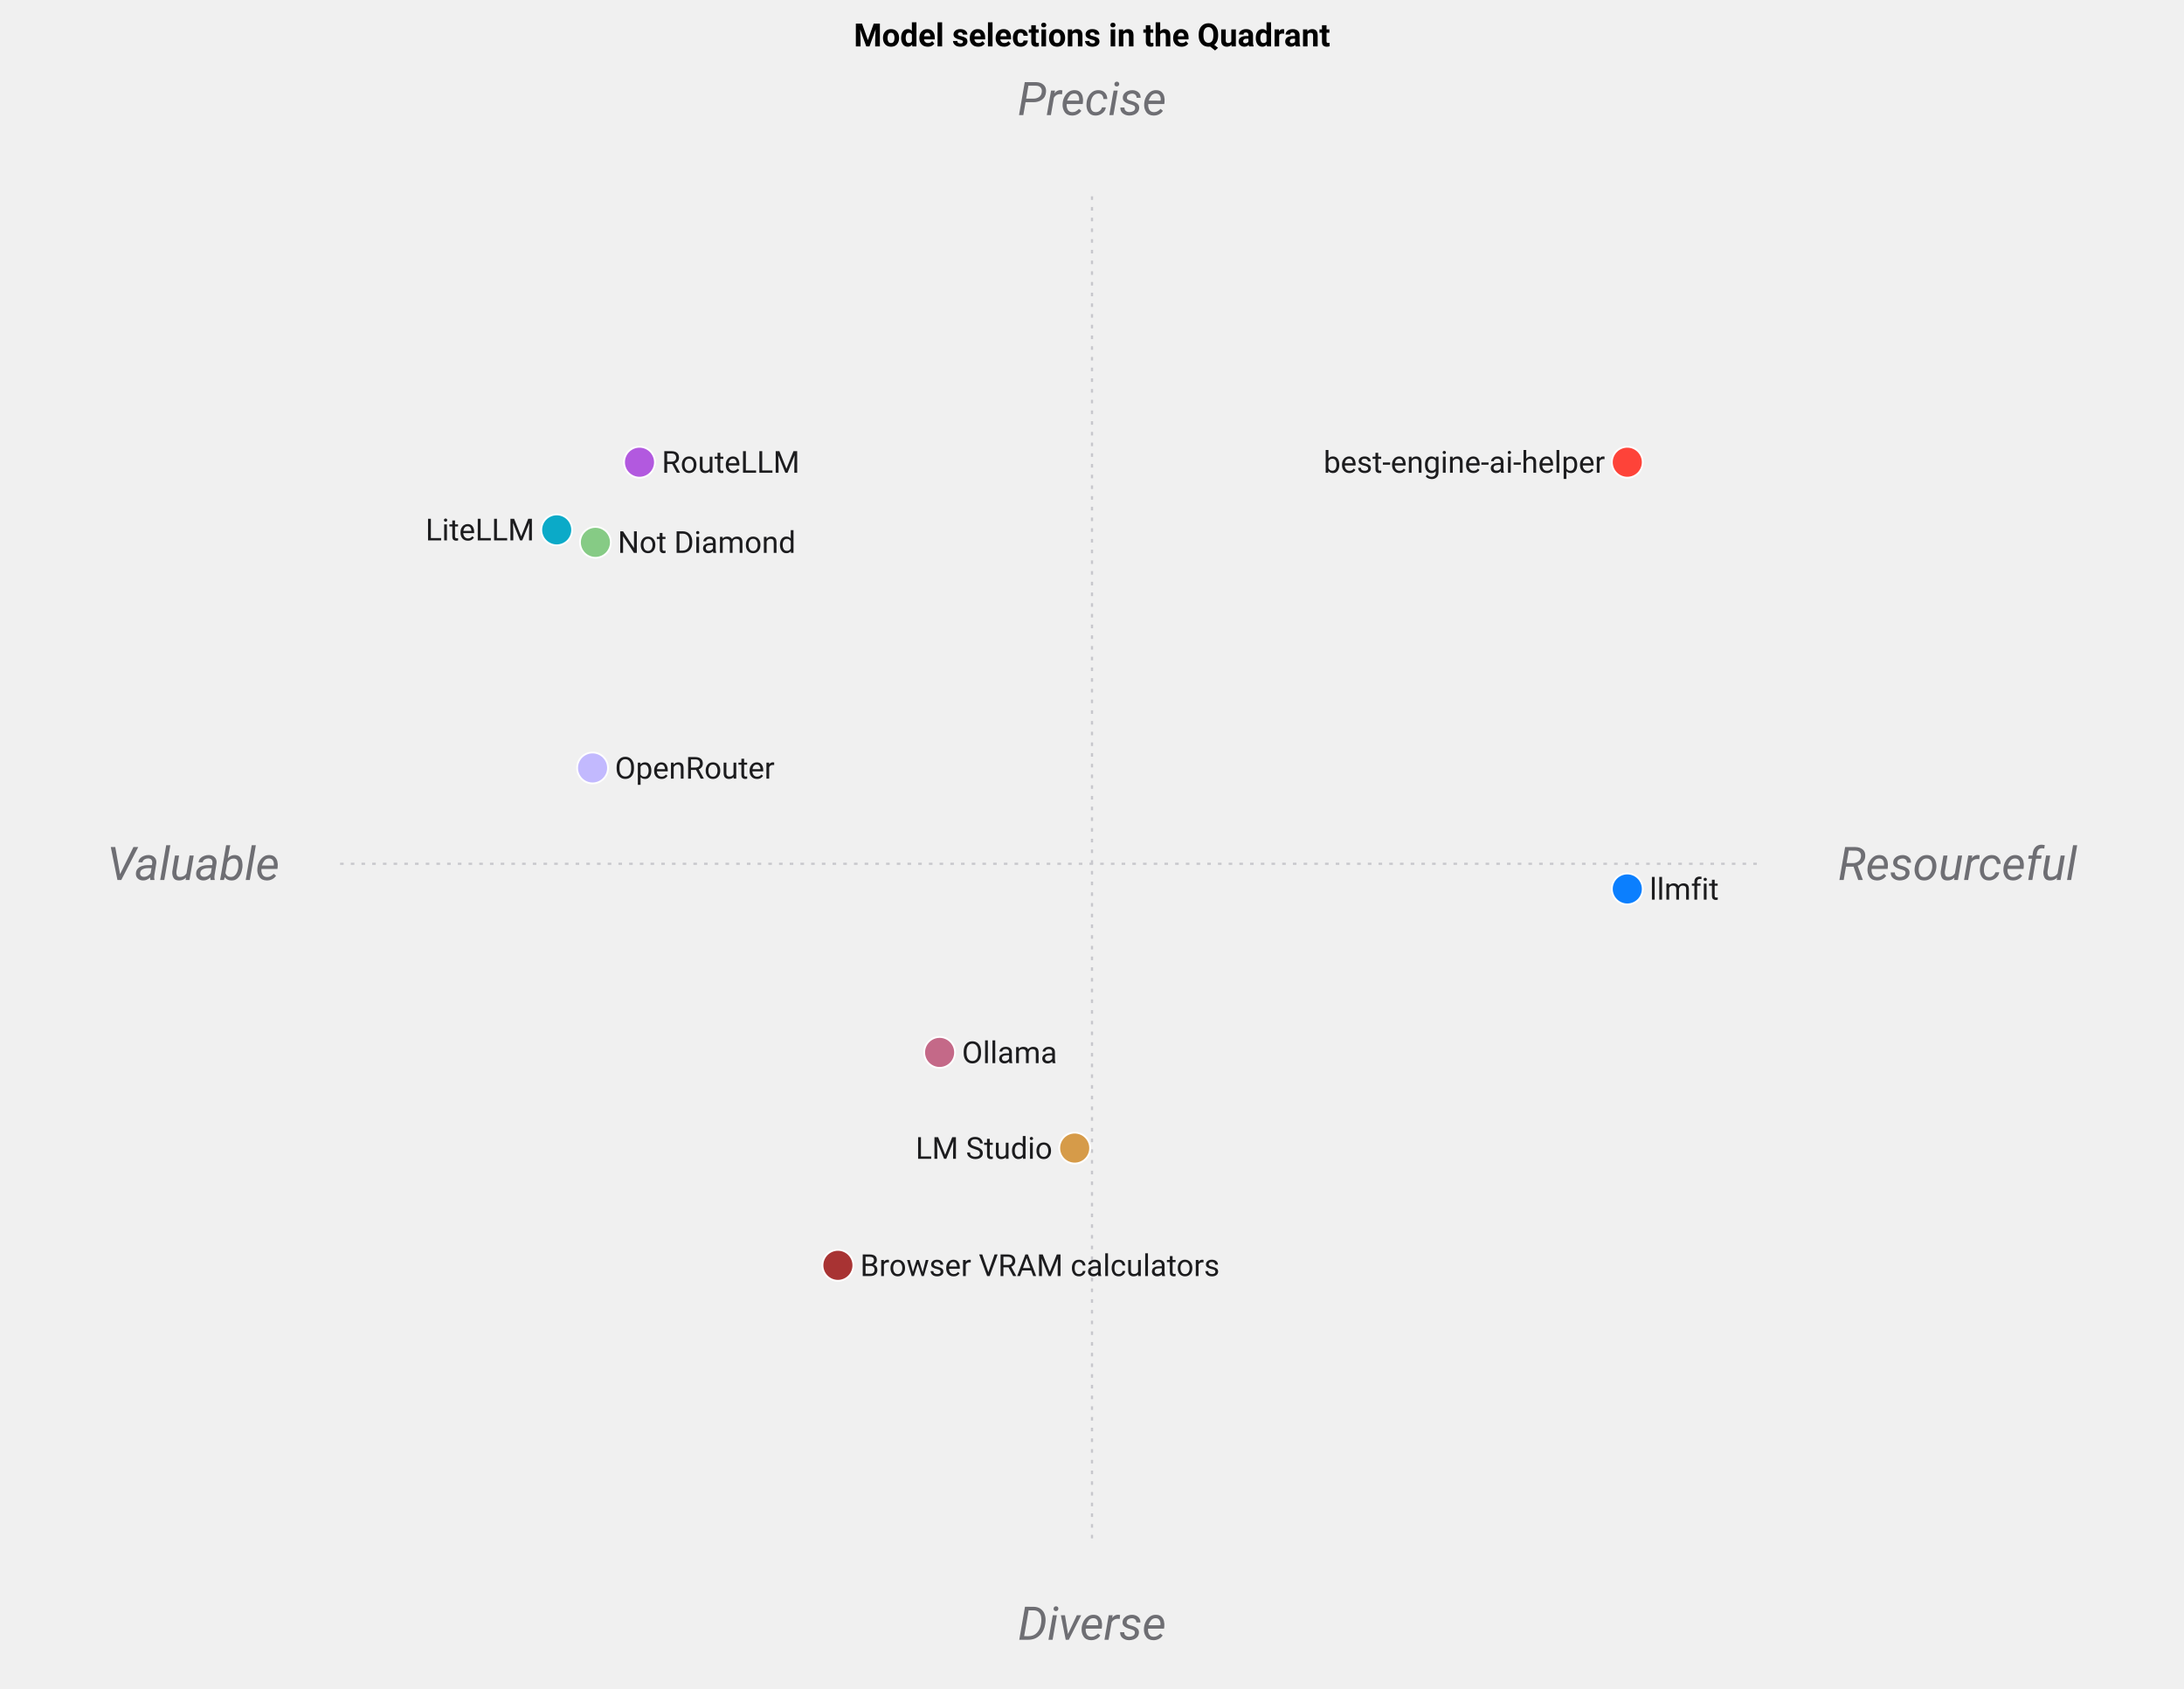
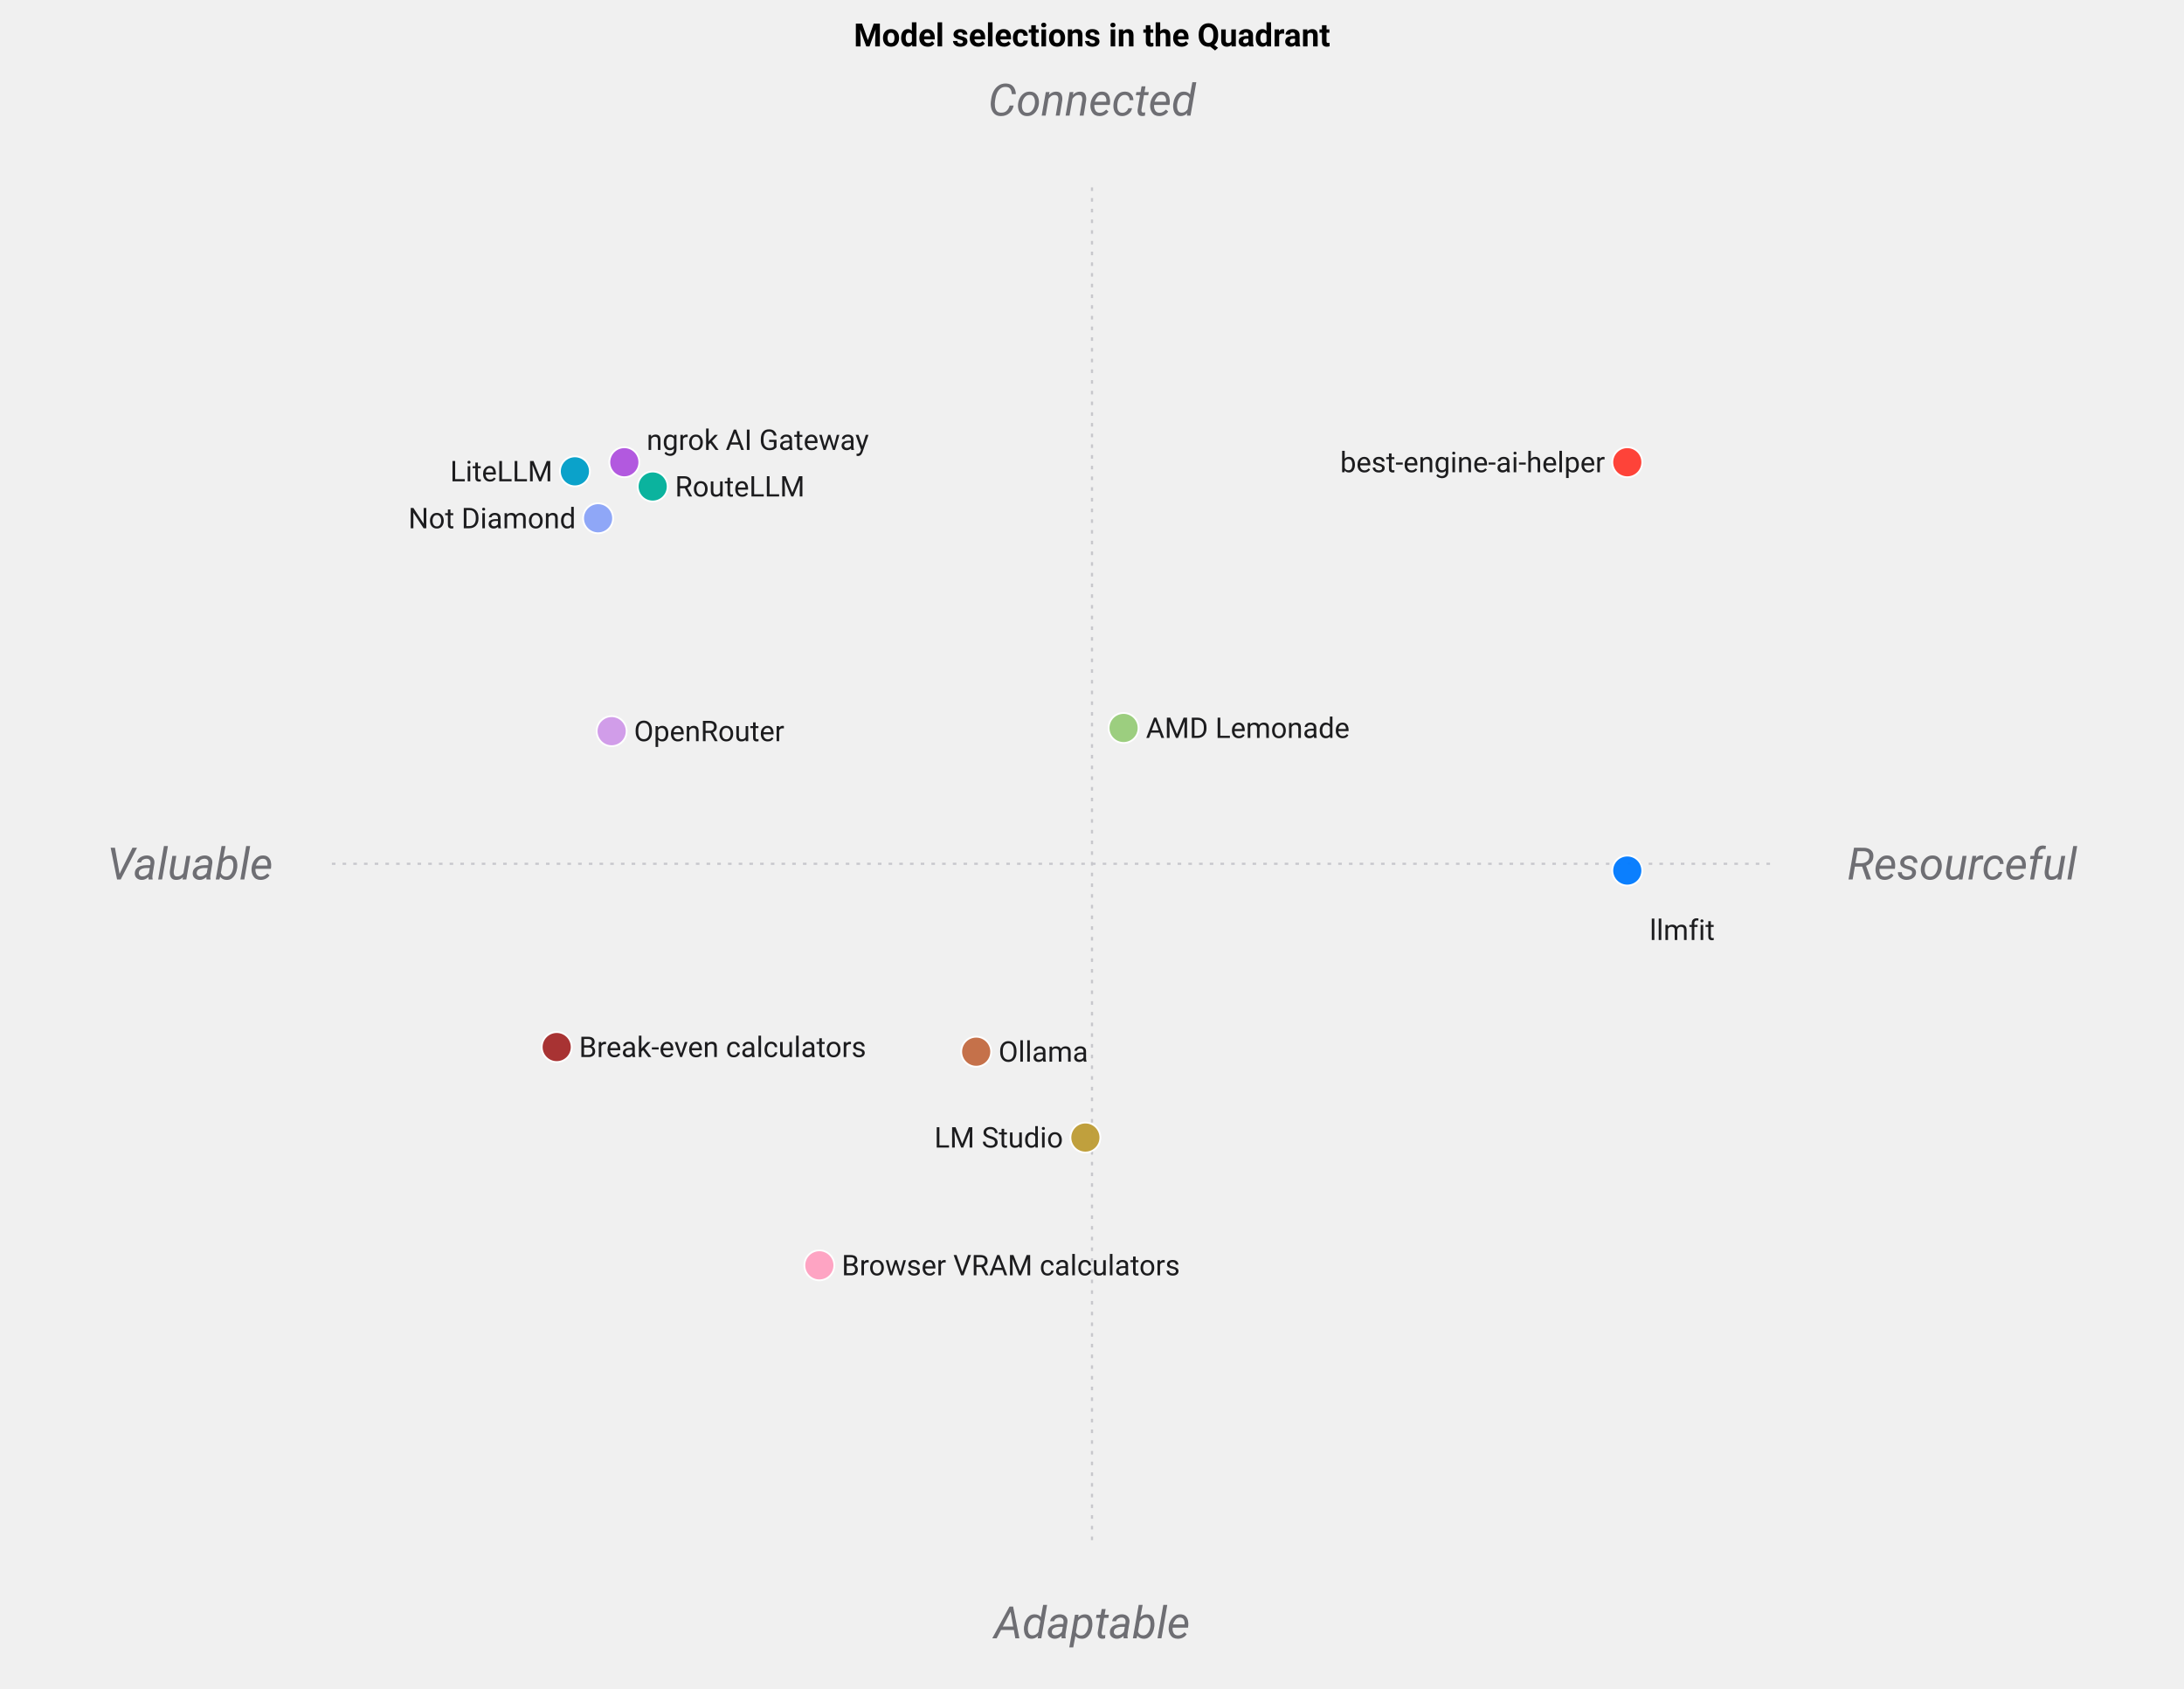
<svg xmlns="http://www.w3.org/2000/svg" width="1224" height="946" viewBox="0 0 1224 946" role="img" aria-labelledby="sp-title sp-desc" font-family="Roboto, -apple-system, Helvetica, Arial, sans-serif">
  <style>.sp-dot{cursor:pointer}.sp-dot:hover circle,.sp-dot:focus circle{stroke-width:2.4}.sp-dot:hover,.sp-dot:focus{filter:brightness(1.08);outline:none}</style>
-   <line x1="190.6" y1="484.0" x2="988.1" y2="484.0" stroke="#C7C7CC" stroke-width="1.2" stroke-dasharray="2,4" />
-   <line x1="612.0" y1="862.0" x2="612.0" y2="106.0" stroke="#C7C7CC" stroke-width="1.2" stroke-dasharray="2,4" />
-   <text data-pole="right" x="1164.0" y="493.1" font-size="26" font-style="italic" fill="#6E6E73" text-anchor="end">Resourceful</text>
-   <text data-pole="left" x="60.0" y="493.1" font-size="26" font-style="italic" fill="#6E6E73" text-anchor="start">Valuable</text>
-   <text data-pole="top" x="612.0" y="64.5" font-size="26" font-style="italic" fill="#6E6E73" text-anchor="middle">Precise</text>
-   <text data-pole="bottom" x="612.0" y="918.8" font-size="26" font-style="italic" fill="#6E6E73" text-anchor="middle">Diverse</text>
-   <g class="sp-dot" tabindex="0" role="img" aria-label="Model selections: best-engine-ai-helper role: best axis1: 2.50 axis2: 1.96">
-     <circle cx="912.0" cy="259.0" r="8.65" fill="#FF3B30" stroke="white" stroke-width="1" opacity="0.95" />
+   <line x1="186.0" y1="484.0" x2="994.5" y2="484.0" stroke="#C7C7CC" stroke-width="1.2" stroke-dasharray="2,4" />
+   <line x1="612.0" y1="863.0" x2="612.0" y2="105.0" stroke="#C7C7CC" stroke-width="1.2" stroke-dasharray="2,4" />
+   <text data-pole="right" x="1164.0" y="492.8" font-size="25" font-style="italic" fill="#6E6E73" text-anchor="end">Resourceful</text>
+   <text data-pole="left" x="60.0" y="492.8" font-size="25" font-style="italic" fill="#6E6E73" text-anchor="start">Valuable</text>
+   <text data-pole="top" x="612.0" y="64.8" font-size="25" font-style="italic" fill="#6E6E73" text-anchor="middle">Connected</text>
+   <text data-pole="bottom" x="612.0" y="918.0" font-size="25" font-style="italic" fill="#6E6E73" text-anchor="middle">Adaptable</text>
+   <g class="sp-dot" tabindex="0" role="img" aria-label="Model selections: best-engine-ai-helper Hardware detection: 5 Local fit: 5 Measures speed on this machine: 5 Paid models in the same decision: 5 Routes on keys present: 5 Scores carry provenance: 5 Catalog breadth: 4 Verifies quality before you depend on it: 5 Programmatic API: 5">
+     <circle cx="912.0" cy="259.0" r="8.39" fill="#FF3B30" stroke="white" stroke-width="1" opacity="0.95" />
  </g>
-   <text x="899.5" y="264.9" font-size="17" fill="#1C1C1E" text-anchor="end">best-engine-ai-helper</text>
-   <g class="sp-dot" tabindex="0" role="img" aria-label="Model selections: llmfit role: right axis1: 2.50 axis2: -0.12">
-     <circle cx="912.0" cy="498.1" r="8.65" fill="#007AFF" stroke="white" stroke-width="1" opacity="0.95" />
+   <text x="899.5" y="264.6" font-size="16" fill="#1C1C1E" text-anchor="end">best-engine-ai-helper</text>
+   <g class="sp-dot" tabindex="0" role="img" aria-label="Model selections: llmfit Hardware detection: 5 Local fit: 5 Measures speed on this machine: 5 Paid models in the same decision: 1 Routes on keys present: 1 Scores carry provenance: 4 Catalog breadth: 5 Verifies quality before you depend on it: 2 Programmatic API: 4">
+     <circle cx="912.0" cy="487.8" r="8.39" fill="#007AFF" stroke="white" stroke-width="1" opacity="0.95" />
  </g>
-   <text x="924.5" y="504.1" font-size="17" fill="#1C1C1E" text-anchor="start">llmfit</text>
-   <g class="sp-dot" tabindex="0" role="img" aria-label="Model selections: RouteLLM role: top axis1: -2.12 axis2: 1.96">
-     <circle cx="358.4" cy="259.0" r="8.65" fill="#AF52DE" stroke="white" stroke-width="1" opacity="0.95" />
+   <text x="924.5" y="526.7" font-size="16" fill="#1C1C1E" text-anchor="start">llmfit</text>
+   <g class="sp-dot" tabindex="0" role="img" aria-label="Model selections: AMD Lemonade Hardware detection: 5 Local fit: 4 Measures speed on this machine: 2 Paid models in the same decision: 3 Routes on keys present: 2 Scores carry provenance: 1 Catalog breadth: 4 Verifies quality before you depend on it: 2 Programmatic API: 5">
+     <circle cx="629.7" cy="407.9" r="8.39" fill="#98CD7A" stroke="white" stroke-width="1" opacity="0.95" />
  </g>
-   <text x="370.9" y="264.9" font-size="17" fill="#1C1C1E" text-anchor="start">RouteLLM</text>
-   <g class="sp-dot" tabindex="0" role="img" aria-label="Model selections: LiteLLM role: competitor axis1: -2.50 axis2: 1.63">
-     <circle cx="312.0" cy="296.9" r="8.65" fill="#00A7C6" stroke="white" stroke-width="1" opacity="0.95" />
+   <text x="642.2" y="413.5" font-size="16" fill="#1C1C1E" text-anchor="start">AMD Lemonade</text>
+   <g class="sp-dot" tabindex="0" role="img" aria-label="Model selections: ngrok AI Gateway Hardware detection: 1 Local fit: 1 Measures speed on this machine: 2 Paid models in the same decision: 5 Routes on keys present: 4 Scores carry provenance: 1 Catalog breadth: 4 Verifies quality before you depend on it: 2 Programmatic API: 4">
+     <circle cx="349.9" cy="259.0" r="8.39" fill="#AF52DE" stroke="white" stroke-width="1" opacity="0.95" />
  </g>
-   <text x="299.5" y="302.8" font-size="17" fill="#1C1C1E" text-anchor="end">LiteLLM</text>
-   <g class="sp-dot" tabindex="0" role="img" aria-label="Model selections: OpenRouter role: competitor axis1: -2.34 axis2: 0.47">
-     <circle cx="332.1" cy="430.3" r="8.65" fill="#C0B7FF" stroke="white" stroke-width="1" opacity="0.95" />
+   <text x="362.4" y="252.1" font-size="16" fill="#1C1C1E" text-anchor="start">ngrok AI Gateway</text>
+   <g class="sp-dot" tabindex="0" role="img" aria-label="Model selections: RouteLLM Hardware detection: 1 Local fit: 1 Measures speed on this machine: 1 Paid models in the same decision: 4 Routes on keys present: 2 Scores carry provenance: 3 Catalog breadth: 2 Verifies quality before you depend on it: 3 Programmatic API: 5">
+     <circle cx="365.8" cy="272.6" r="8.39" fill="#00B09A" stroke="white" stroke-width="1" opacity="0.95" />
  </g>
-   <text x="344.6" y="436.3" font-size="17" fill="#1C1C1E" text-anchor="start">OpenRouter</text>
-   <g class="sp-dot" tabindex="0" role="img" aria-label="Model selections: Not Diamond role: competitor axis1: -2.32 axis2: 1.57">
-     <circle cx="333.7" cy="303.9" r="8.65" fill="#81C980" stroke="white" stroke-width="1" opacity="0.95" />
+   <text x="378.3" y="278.2" font-size="16" fill="#1C1C1E" text-anchor="start">RouteLLM</text>
+   <g class="sp-dot" tabindex="0" role="img" aria-label="Model selections: LiteLLM Hardware detection: 1 Local fit: 1 Measures speed on this machine: 1 Paid models in the same decision: 5 Routes on keys present: 4 Scores carry provenance: 1 Catalog breadth: 5 Verifies quality before you depend on it: 1 Programmatic API: 5">
+     <circle cx="322.2" cy="264.1" r="8.39" fill="#009EC8" stroke="white" stroke-width="1" opacity="0.95" />
  </g>
-   <text x="346.2" y="309.8" font-size="17" fill="#1C1C1E" text-anchor="start">Not Diamond</text>
-   <g class="sp-dot" tabindex="0" role="img" aria-label="Model selections: Ollama role: competitor axis1: -0.71 axis2: -0.92">
-     <circle cx="526.6" cy="589.7" r="8.65" fill="#C26383" stroke="white" stroke-width="1" opacity="0.95" />
+   <text x="309.7" y="269.7" font-size="16" fill="#1C1C1E" text-anchor="end">LiteLLM</text>
+   <g class="sp-dot" tabindex="0" role="img" aria-label="Model selections: OpenRouter Hardware detection: 1 Local fit: 1 Measures speed on this machine: 1 Paid models in the same decision: 5 Routes on keys present: 1 Scores carry provenance: 2 Catalog breadth: 5 Verifies quality before you depend on it: 1 Programmatic API: 4">
+     <circle cx="342.8" cy="409.7" r="8.39" fill="#D099E9" stroke="white" stroke-width="1" opacity="0.95" />
  </g>
-   <text x="539.1" y="595.7" font-size="17" fill="#1C1C1E" text-anchor="start">Ollama</text>
-   <g class="sp-dot" tabindex="0" role="img" aria-label="Model selections: LM Studio role: competitor axis1: -0.08 axis2: -1.39">
-     <circle cx="602.3" cy="643.3" r="8.65" fill="#D59741" stroke="white" stroke-width="1" opacity="0.95" />
+   <text x="355.3" y="415.3" font-size="16" fill="#1C1C1E" text-anchor="start">OpenRouter</text>
+   <g class="sp-dot" tabindex="0" role="img" aria-label="Model selections: Not Diamond Hardware detection: 1 Local fit: 1 Measures speed on this machine: 1 Paid models in the same decision: 5 Routes on keys present: 2 Scores carry provenance: 2 Catalog breadth: 3 Verifies quality before you depend on it: 3 Programmatic API: 4">
+     <circle cx="335.2" cy="290.4" r="8.39" fill="#8AA4F8" stroke="white" stroke-width="1" opacity="0.95" />
  </g>
-   <text x="589.8" y="649.3" font-size="17" fill="#1C1C1E" text-anchor="end">LM Studio</text>
-   <g class="sp-dot" tabindex="0" role="img" aria-label="Model selections: Browser VRAM calculators role: worst axis1: -1.19 axis2: -1.96">
-     <circle cx="469.6" cy="709.0" r="8.65" fill="#A52A2A" stroke="white" stroke-width="1" opacity="0.95" />
+   <text x="322.7" y="296.0" font-size="16" fill="#1C1C1E" text-anchor="end">Not Diamond</text>
+   <g class="sp-dot" tabindex="0" role="img" aria-label="Model selections: Ollama Hardware detection: 2 Local fit: 3 Measures speed on this machine: 3 Paid models in the same decision: 1 Routes on keys present: 1 Scores carry provenance: 1 Catalog breadth: 4 Verifies quality before you depend on it: 1 Programmatic API: 4">
+     <circle cx="547.1" cy="589.3" r="8.39" fill="#C36B42" stroke="white" stroke-width="1" opacity="0.95" />
  </g>
-   <text x="482.1" y="715.0" font-size="17" fill="#1C1C1E" text-anchor="start">Browser VRAM calculators</text>
+   <text x="559.6" y="594.9" font-size="16" fill="#1C1C1E" text-anchor="start">Ollama</text>
+   <g class="sp-dot" tabindex="0" role="img" aria-label="Model selections: LM Studio Hardware detection: 3 Local fit: 4 Measures speed on this machine: 3 Paid models in the same decision: 1 Routes on keys present: 1 Scores carry provenance: 1 Catalog breadth: 4 Verifies quality before you depend on it: 1 Programmatic API: 3">
+     <circle cx="608.3" cy="637.4" r="8.39" fill="#BE9C34" stroke="white" stroke-width="1" opacity="0.95" />
+   </g>
+   <text x="595.8" y="643.0" font-size="16" fill="#1C1C1E" text-anchor="end">LM Studio</text>
+   <g class="sp-dot" tabindex="0" role="img" aria-label="Model selections: Browser VRAM calculators Hardware detection: 1 Local fit: 4 Measures speed on this machine: 1 Paid models in the same decision: 1 Routes on keys present: 1 Scores carry provenance: 2 Catalog breadth: 3 Verifies quality before you depend on it: 1 Programmatic API: 1">
+     <circle cx="459.2" cy="709.0" r="8.39" fill="#FFA1C1" stroke="white" stroke-width="1" opacity="0.95" />
+   </g>
+   <text x="471.7" y="714.6" font-size="16" fill="#1C1C1E" text-anchor="start">Browser VRAM calculators</text>
+   <g class="sp-dot" tabindex="0" role="img" aria-label="Model selections: Break-even calculators Hardware detection: 1 Local fit: 2 Measures speed on this machine: 1 Paid models in the same decision: 4 Routes on keys present: 1 Scores carry provenance: 2 Catalog breadth: 2 Verifies quality before you depend on it: 1 Programmatic API: 1">
+     <circle cx="312.0" cy="586.7" r="8.39" fill="#A52A2A" stroke="white" stroke-width="1" opacity="0.95" />
+   </g>
+   <text x="324.5" y="592.3" font-size="16" fill="#1C1C1E" text-anchor="start">Break-even calculators</text>
  <text x="612.0" y="26" font-size="18" font-weight="bold" fill="#000" text-anchor="middle">Model selections in the Quadrant</text>
</svg>
